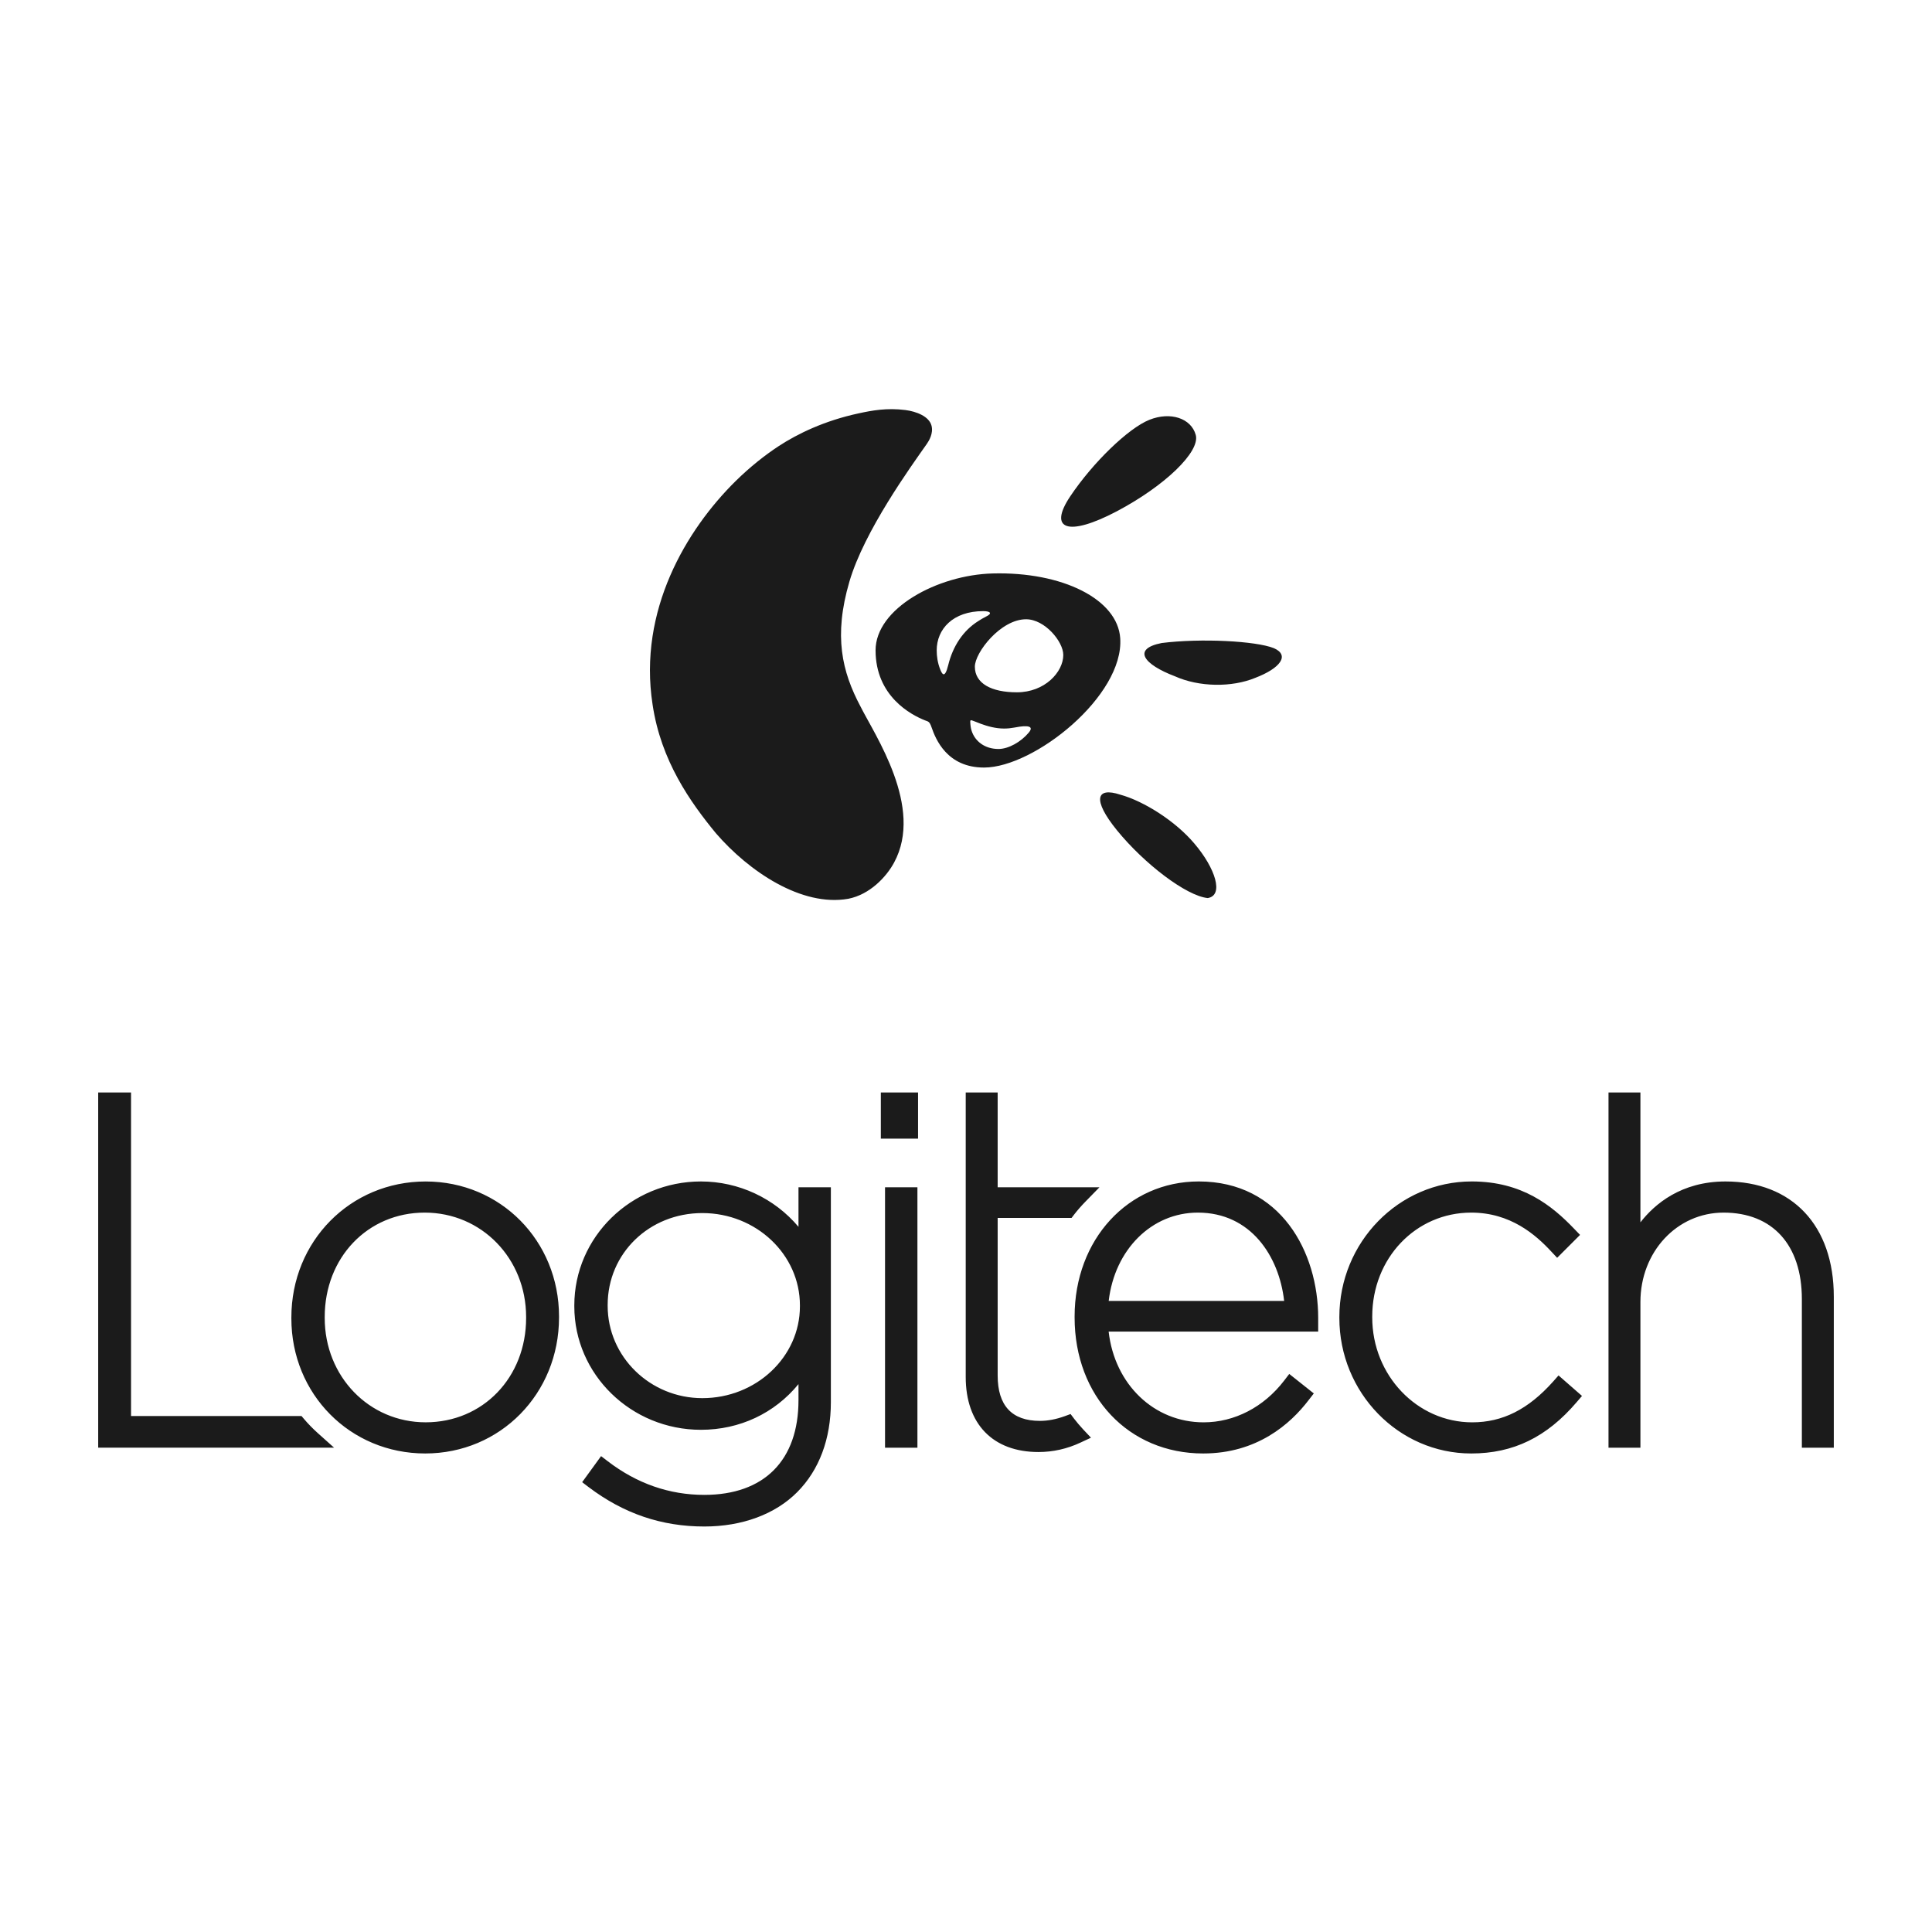
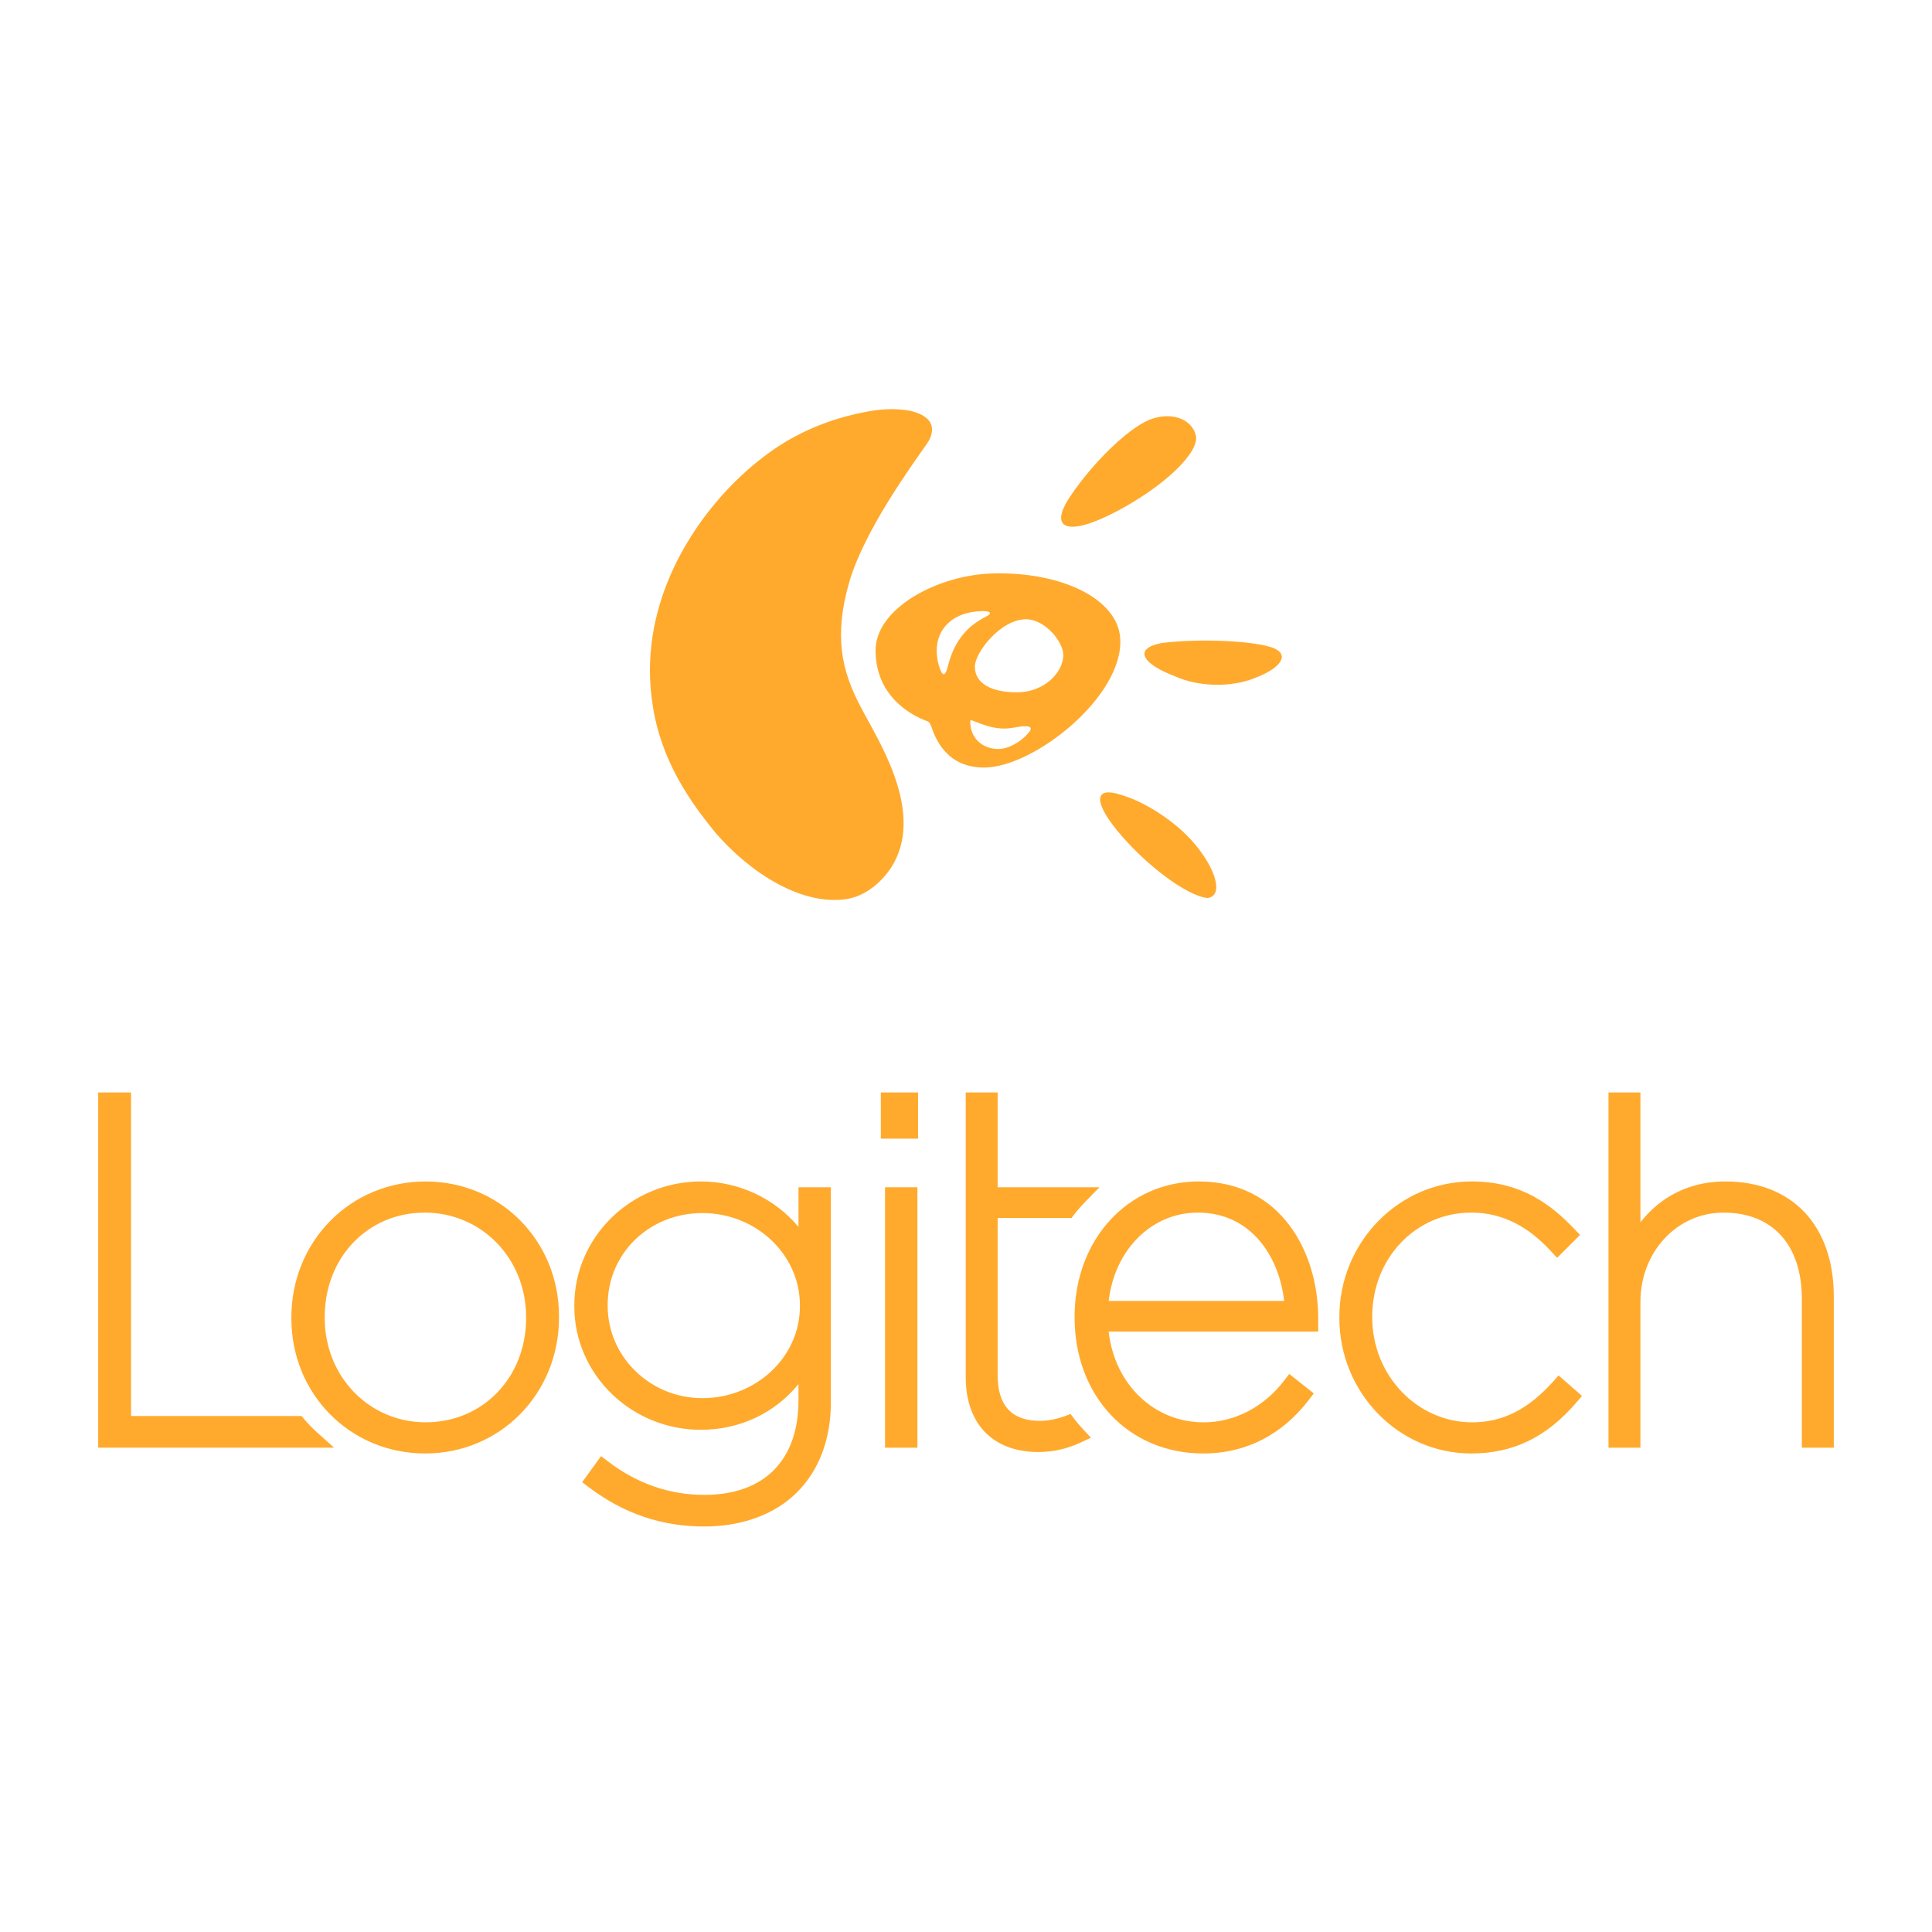
- <svg xmlns="http://www.w3.org/2000/svg" height="512px" style="enable-background:new 0 0 512 512;" version="1.1" viewBox="0 0 512 512" width="512px" xml:space="preserve">
+ <svg xmlns="http://www.w3.org/2000/svg" fill="#ffaa2d" height="512px" style="enable-background:new 0 0 512 512;" version="1.1" viewBox="0 0 512 512" width="512px" xml:space="preserve">
  <g id="形状_2_1_" style="enable-background:new    ;">
    <g id="形状_2">
      <g>
-         <path d="M337.587,171.769c-4.808-1.918-19.319-2.662-29.721-1.364     c-7.961,1.567-4.73,5.689,3.453,8.797c6.451,2.907,15.142,3.003,21.344,0.433C339.301,177.101,341.882,173.636,337.587,171.769z      M296.871,210.588c-6.396-2.093-7.457,1.327-0.871,9.441c7.256,8.909,18.38,17.391,24.06,17.969     c4.351-0.711,2.028-7.911-3.522-14.429C311.544,217.621,303.119,212.302,296.871,210.588z M295.945,135.509     c12.791-6.753,22.174-15.824,20.94-20.252c-1.225-4.436-6.724-6.229-12.288-4.003c-5.557,2.223-14.935,11.282-20.953,20.25     C277.643,140.452,283.141,142.249,295.945,135.509z M225.101,154.137c3.939-13.451,16.313-30.513,20.531-36.52     c0.556-0.801,1.749-2.758,1.242-4.769c-0.628-2.517-4.055-3.814-6.936-4.183c-4.92-0.632-8.909,0.125-12.366,0.874     c-9.104,1.955-16.234,5.432-21.202,8.681c-3.604,2.366-7.581,5.484-11.457,9.309c-13.01,12.853-25.832,34.219-21.974,59.176     c2.209,14.932,10.043,25.908,16.756,34.081c8.799,10.199,22.787,19.578,35.111,17.399c5.686-1.115,10.084-5.773,12.137-9.596     c7.955-14.687-5.13-33.804-8.909-41.374C223.128,177.962,220.875,168.565,225.101,154.137z M296.871,169.144     c-0.688-10.363-15.346-17.677-33.843-17.172c-14.607,0.405-30.998,9.271-30.993,20.379c0.012,12.183,9.421,17.095,13.098,18.551     c0.888,0.35,1.189,0.241,1.751,1.872c1.069,3.095,4.09,10.656,13.925,10.635C274.115,203.38,297.891,184.388,296.871,169.144z      M251.278,176.302c-0.946,3.835-1.688,2.159-2.119,1.073c-0.669-1.672-0.923-3.448-0.923-5.024     c0-5.628,4.286-10.395,12.329-10.395c1.855,0,2.576,0.583,0.67,1.481c-0.66,0.322-1.369,0.769-1.98,1.156     C255.18,167.135,252.489,171.327,251.278,176.302z M272.641,194.138c-2.084,2.495-5.389,4.351-8.042,4.351     c-3.556,0-6.21-1.984-7.12-4.85c-0.228-0.716-0.316-1.477-0.352-2.284c-0.031-0.86,0.26-0.486,2.799,0.458     c1.742,0.645,3.926,1.26,6.164,1.26c0.906,0,1.787-0.087,2.627-0.245C270.158,192.553,274.689,191.7,272.641,194.138z      M269.486,183.469c-6.74,0-11.139-2.334-11.139-6.801c0-3.73,6.827-12.557,13.572-12.557c4.965,0,9.863,5.914,9.863,9.458     C281.783,178.091,276.885,183.469,269.486,183.469z" style="fill-rule:evenodd;clip-rule:evenodd;fill:#1B1B1B;" />
+         <path d="M337.587,171.769c-4.808-1.918-19.319-2.662-29.721-1.364     c-7.961,1.567-4.73,5.689,3.453,8.797c6.451,2.907,15.142,3.003,21.344,0.433C339.301,177.101,341.882,173.636,337.587,171.769z      M296.871,210.588c-6.396-2.093-7.457,1.327-0.871,9.441c7.256,8.909,18.38,17.391,24.06,17.969     c4.351-0.711,2.028-7.911-3.522-14.429C311.544,217.621,303.119,212.302,296.871,210.588z M295.945,135.509     c12.791-6.753,22.174-15.824,20.94-20.252c-1.225-4.436-6.724-6.229-12.288-4.003c-5.557,2.223-14.935,11.282-20.953,20.25     C277.643,140.452,283.141,142.249,295.945,135.509z M225.101,154.137c3.939-13.451,16.313-30.513,20.531-36.52     c0.556-0.801,1.749-2.758,1.242-4.769c-0.628-2.517-4.055-3.814-6.936-4.183c-4.92-0.632-8.909,0.125-12.366,0.874     c-9.104,1.955-16.234,5.432-21.202,8.681c-3.604,2.366-7.581,5.484-11.457,9.309c-13.01,12.853-25.832,34.219-21.974,59.176     c2.209,14.932,10.043,25.908,16.756,34.081c8.799,10.199,22.787,19.578,35.111,17.399c5.686-1.115,10.084-5.773,12.137-9.596     c7.955-14.687-5.13-33.804-8.909-41.374C223.128,177.962,220.875,168.565,225.101,154.137z M296.871,169.144     c-0.688-10.363-15.346-17.677-33.843-17.172c-14.607,0.405-30.998,9.271-30.993,20.379c0.012,12.183,9.421,17.095,13.098,18.551     c0.888,0.35,1.189,0.241,1.751,1.872c1.069,3.095,4.09,10.656,13.925,10.635C274.115,203.38,297.891,184.388,296.871,169.144z      M251.278,176.302c-0.946,3.835-1.688,2.159-2.119,1.073c-0.669-1.672-0.923-3.448-0.923-5.024     c0-5.628,4.286-10.395,12.329-10.395c1.855,0,2.576,0.583,0.67,1.481c-0.66,0.322-1.369,0.769-1.98,1.156     C255.18,167.135,252.489,171.327,251.278,176.302z M272.641,194.138c-2.084,2.495-5.389,4.351-8.042,4.351     c-3.556,0-6.21-1.984-7.12-4.85c-0.228-0.716-0.316-1.477-0.352-2.284c-0.031-0.86,0.26-0.486,2.799,0.458     c1.742,0.645,3.926,1.26,6.164,1.26c0.906,0,1.787-0.087,2.627-0.245C270.158,192.553,274.689,191.7,272.641,194.138z      M269.486,183.469c-6.74,0-11.139-2.334-11.139-6.801c0-3.73,6.827-12.557,13.572-12.557c4.965,0,9.863,5.914,9.863,9.458     C281.783,178.091,276.885,183.469,269.486,183.469z" style="fill-rule:evenodd;clip-rule:evenodd;fill:#ffaa2d;" />
      </g>
    </g>
  </g>
  <g id="形状_3_1_" style="enable-background:new    ;">
    <g id="形状_3">
      <g>
-         <path d="M211.606,325.119c-6.363-7.571-15.842-12.02-25.855-12.02     c-18.501,0-33.553,14.731-33.553,32.838v0.255c0,18.041,15.051,32.719,33.553,32.719c10.269,0,19.546-4.377,25.855-12.106v4.254     c0,15.95-9.099,25.1-24.966,25.1c-9.251,0-17.854-2.998-25.57-8.908l-1.779-1.364l-5.015,6.906l1.727,1.313     c9.286,7.021,19.308,10.433,30.637,10.433c10.036,0,18.782-3.234,24.628-9.108c5.836-5.869,8.921-14.118,8.921-23.854v-56.938     h-8.583V325.119z M211.988,346.192c0,13.416-11.602,24.332-25.861,24.332c-13.834,0-25.089-10.971-25.089-24.455v-0.259     c0-13.646,11.02-24.335,25.089-24.335c14.259,0,25.861,10.974,25.861,24.462V346.192z M112.803,313.104     c-19.956,0-35.589,15.83-35.589,36.038v0.258c0,20.066,15.581,35.785,35.471,35.785c19.886,0,35.462-15.832,35.462-36.043v-0.258     C148.147,328.821,132.622,313.104,112.803,313.104z M139.427,349.27c0,15.767-11.446,27.657-26.624,27.657     c-15.001,0-26.75-12.148-26.75-27.657v-0.251c0-15.771,11.394-27.665,26.502-27.665c15.068,0,26.872,12.151,26.872,27.665V349.27     z M80.558,376.033l-0.654-0.77H34.729v-85.748h-8.708v94.132h62.512l-4.292-3.84C82.86,378.563,81.622,377.293,80.558,376.033z      M457.271,313.1c-11.75,0-18.788,6.009-22.543,10.833v-34.417h-8.457v94.139h8.457v-38.615c0-13.281,9.68-23.686,22.036-23.686     c12.991,0,20.747,8.567,20.747,22.919v39.382h8.467v-40.026C485.979,324.798,474.978,313.1,457.271,313.1z M317.687,313.096     c-18.76,0-32.905,15.386-32.905,35.789v0.258c0,20.885,14.328,36.043,34.069,36.043c14.208,0,23.062-7.718,27.983-14.186     l1.338-1.725l-6.506-5.166l-1.352,1.762c-5.386,7.03-13.165,11.063-21.345,11.063c-13.139,0-23.585-10.056-25.168-24.056h55.532     v-3.615C349.334,331.844,339.43,313.096,317.687,313.096z M293.816,344.76c1.586-13.622,11.388-23.406,23.624-23.406     c14.062,0,21.539,11.598,22.872,23.406H293.816z M411.593,366.128c-6.583,7.371-13.397,10.806-21.445,10.806     c-14.608,0-26.491-12.47-26.491-27.798v-0.251c0-15.438,11.524-27.531,26.238-27.531c10.433,0,17.105,5.894,21.22,10.33     l1.545,1.65l6.073-6.074l-1.504-1.558c-5.958-6.233-13.849-12.606-27.207-12.606c-19.344,0-35.079,16.115-35.079,35.923v0.244     c0,19.808,15.679,35.923,34.952,35.923c11.133,0,20.005-4.315,27.92-13.58l1.43-1.668l-6.216-5.435L411.593,366.128z      M233.429,301.749h9.865v-12.235h-9.865V301.749z M234.543,383.654h8.583v-69.017h-8.583V383.654z M284.682,376.014l-0.969-1.282     l-1.512,0.558c-2.347,0.847-4.508,1.259-6.609,1.259c-7.433,0-11.201-4.048-11.201-12.029v-41.756h19.581l0.654-0.855     c0.927-1.199,1.962-2.383,3.079-3.518l3.664-3.752h-26.979v-25.122h-8.464v75.396c0,12.454,7.206,19.889,19.278,19.889     c3.865,0,7.623-0.847,11.163-2.513l2.753-1.284l-2.084-2.216C286.122,377.795,285.351,376.886,284.682,376.014z" style="fill-rule:evenodd;clip-rule:evenodd;fill:#1B1B1B;" />
+         <path d="M211.606,325.119c-6.363-7.571-15.842-12.02-25.855-12.02     c-18.501,0-33.553,14.731-33.553,32.838v0.255c0,18.041,15.051,32.719,33.553,32.719c10.269,0,19.546-4.377,25.855-12.106v4.254     c0,15.95-9.099,25.1-24.966,25.1c-9.251,0-17.854-2.998-25.57-8.908l-1.779-1.364l-5.015,6.906l1.727,1.313     c9.286,7.021,19.308,10.433,30.637,10.433c10.036,0,18.782-3.234,24.628-9.108c5.836-5.869,8.921-14.118,8.921-23.854v-56.938     h-8.583V325.119z M211.988,346.192c0,13.416-11.602,24.332-25.861,24.332c-13.834,0-25.089-10.971-25.089-24.455v-0.259     c0-13.646,11.02-24.335,25.089-24.335c14.259,0,25.861,10.974,25.861,24.462V346.192z M112.803,313.104     c-19.956,0-35.589,15.83-35.589,36.038v0.258c0,20.066,15.581,35.785,35.471,35.785c19.886,0,35.462-15.832,35.462-36.043v-0.258     C148.147,328.821,132.622,313.104,112.803,313.104z M139.427,349.27c0,15.767-11.446,27.657-26.624,27.657     c-15.001,0-26.75-12.148-26.75-27.657v-0.251c0-15.771,11.394-27.665,26.502-27.665c15.068,0,26.872,12.151,26.872,27.665V349.27     z M80.558,376.033l-0.654-0.77H34.729v-85.748h-8.708v94.132h62.512l-4.292-3.84C82.86,378.563,81.622,377.293,80.558,376.033z      M457.271,313.1c-11.75,0-18.788,6.009-22.543,10.833v-34.417h-8.457v94.139h8.457v-38.615c0-13.281,9.68-23.686,22.036-23.686     c12.991,0,20.747,8.567,20.747,22.919v39.382h8.467v-40.026C485.979,324.798,474.978,313.1,457.271,313.1z M317.687,313.096     c-18.76,0-32.905,15.386-32.905,35.789v0.258c0,20.885,14.328,36.043,34.069,36.043c14.208,0,23.062-7.718,27.983-14.186     l1.338-1.725l-6.506-5.166l-1.352,1.762c-5.386,7.03-13.165,11.063-21.345,11.063c-13.139,0-23.585-10.056-25.168-24.056h55.532     v-3.615C349.334,331.844,339.43,313.096,317.687,313.096z M293.816,344.76c1.586-13.622,11.388-23.406,23.624-23.406     c14.062,0,21.539,11.598,22.872,23.406H293.816z M411.593,366.128c-6.583,7.371-13.397,10.806-21.445,10.806     c-14.608,0-26.491-12.47-26.491-27.798v-0.251c0-15.438,11.524-27.531,26.238-27.531c10.433,0,17.105,5.894,21.22,10.33     l1.545,1.65l6.073-6.074l-1.504-1.558c-5.958-6.233-13.849-12.606-27.207-12.606c-19.344,0-35.079,16.115-35.079,35.923v0.244     c0,19.808,15.679,35.923,34.952,35.923c11.133,0,20.005-4.315,27.92-13.58l1.43-1.668l-6.216-5.435L411.593,366.128z      M233.429,301.749h9.865v-12.235h-9.865V301.749z M234.543,383.654h8.583v-69.017h-8.583V383.654z M284.682,376.014l-0.969-1.282     l-1.512,0.558c-2.347,0.847-4.508,1.259-6.609,1.259c-7.433,0-11.201-4.048-11.201-12.029v-41.756h19.581l0.654-0.855     c0.927-1.199,1.962-2.383,3.079-3.518l3.664-3.752h-26.979v-25.122h-8.464v75.396c0,12.454,7.206,19.889,19.278,19.889     c3.865,0,7.623-0.847,11.163-2.513l2.753-1.284l-2.084-2.216C286.122,377.795,285.351,376.886,284.682,376.014z" style="fill-rule:evenodd;clip-rule:evenodd;fill:#ffaa2d;" />
      </g>
    </g>
  </g>
</svg>
